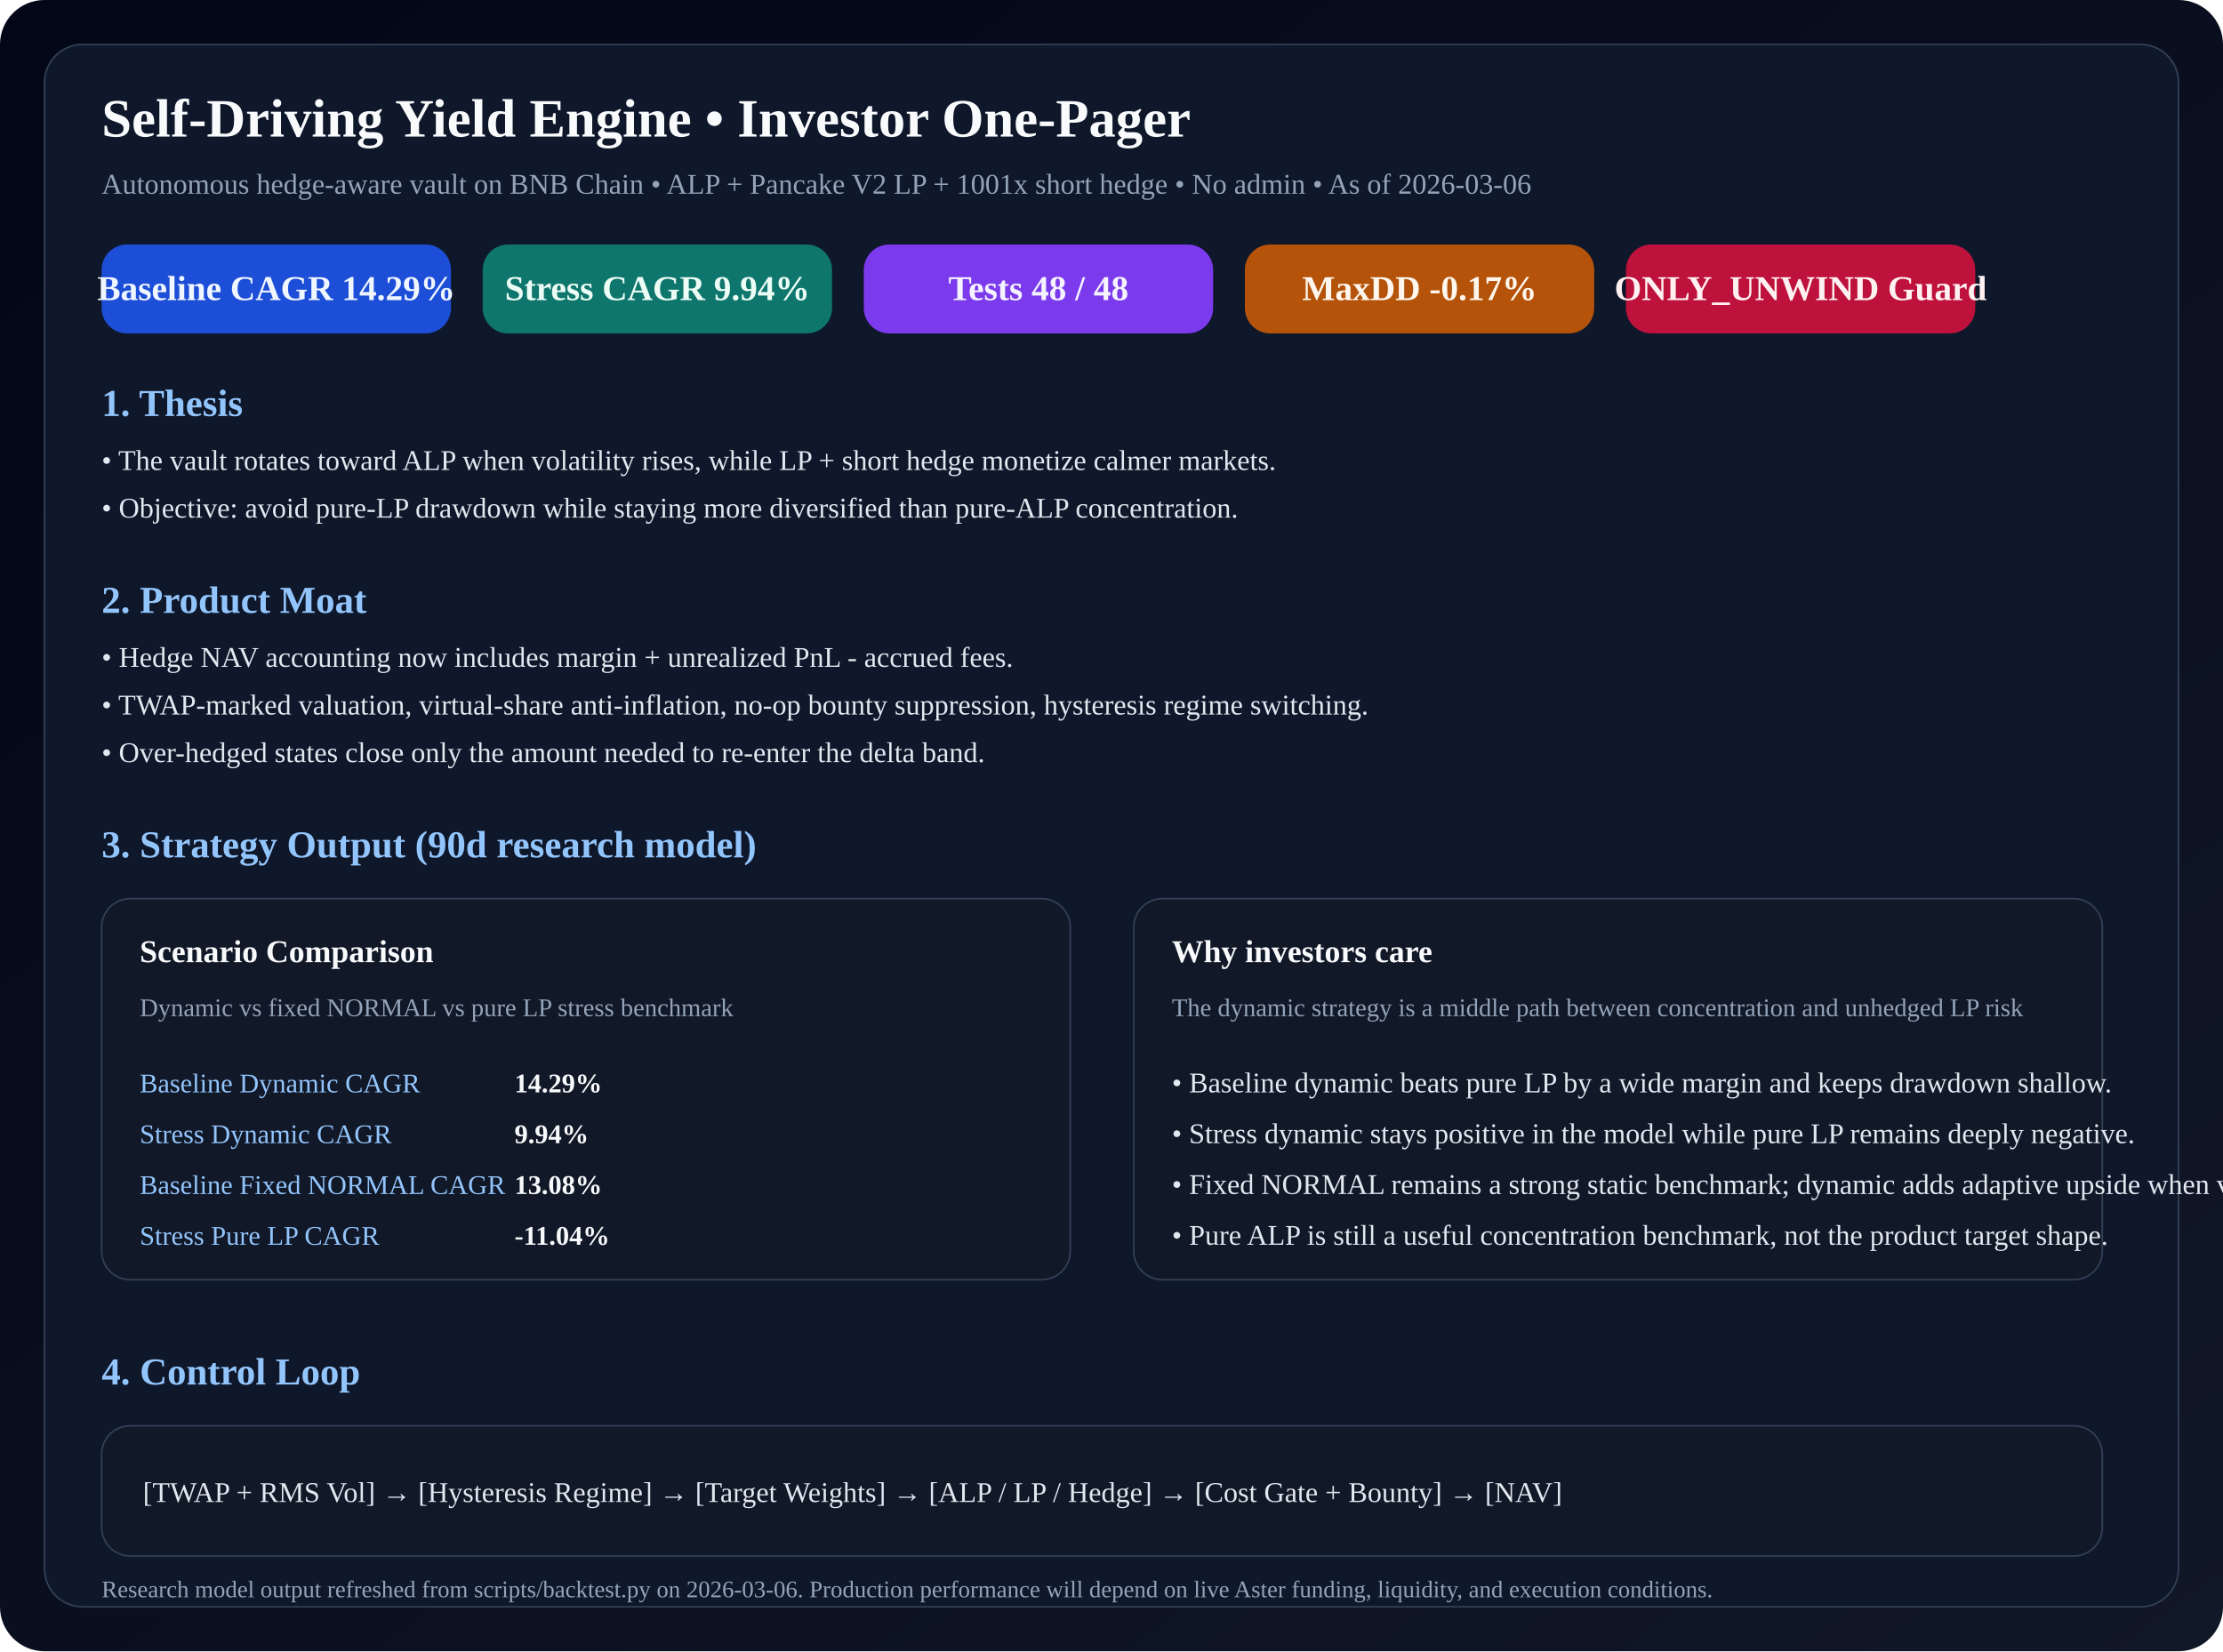
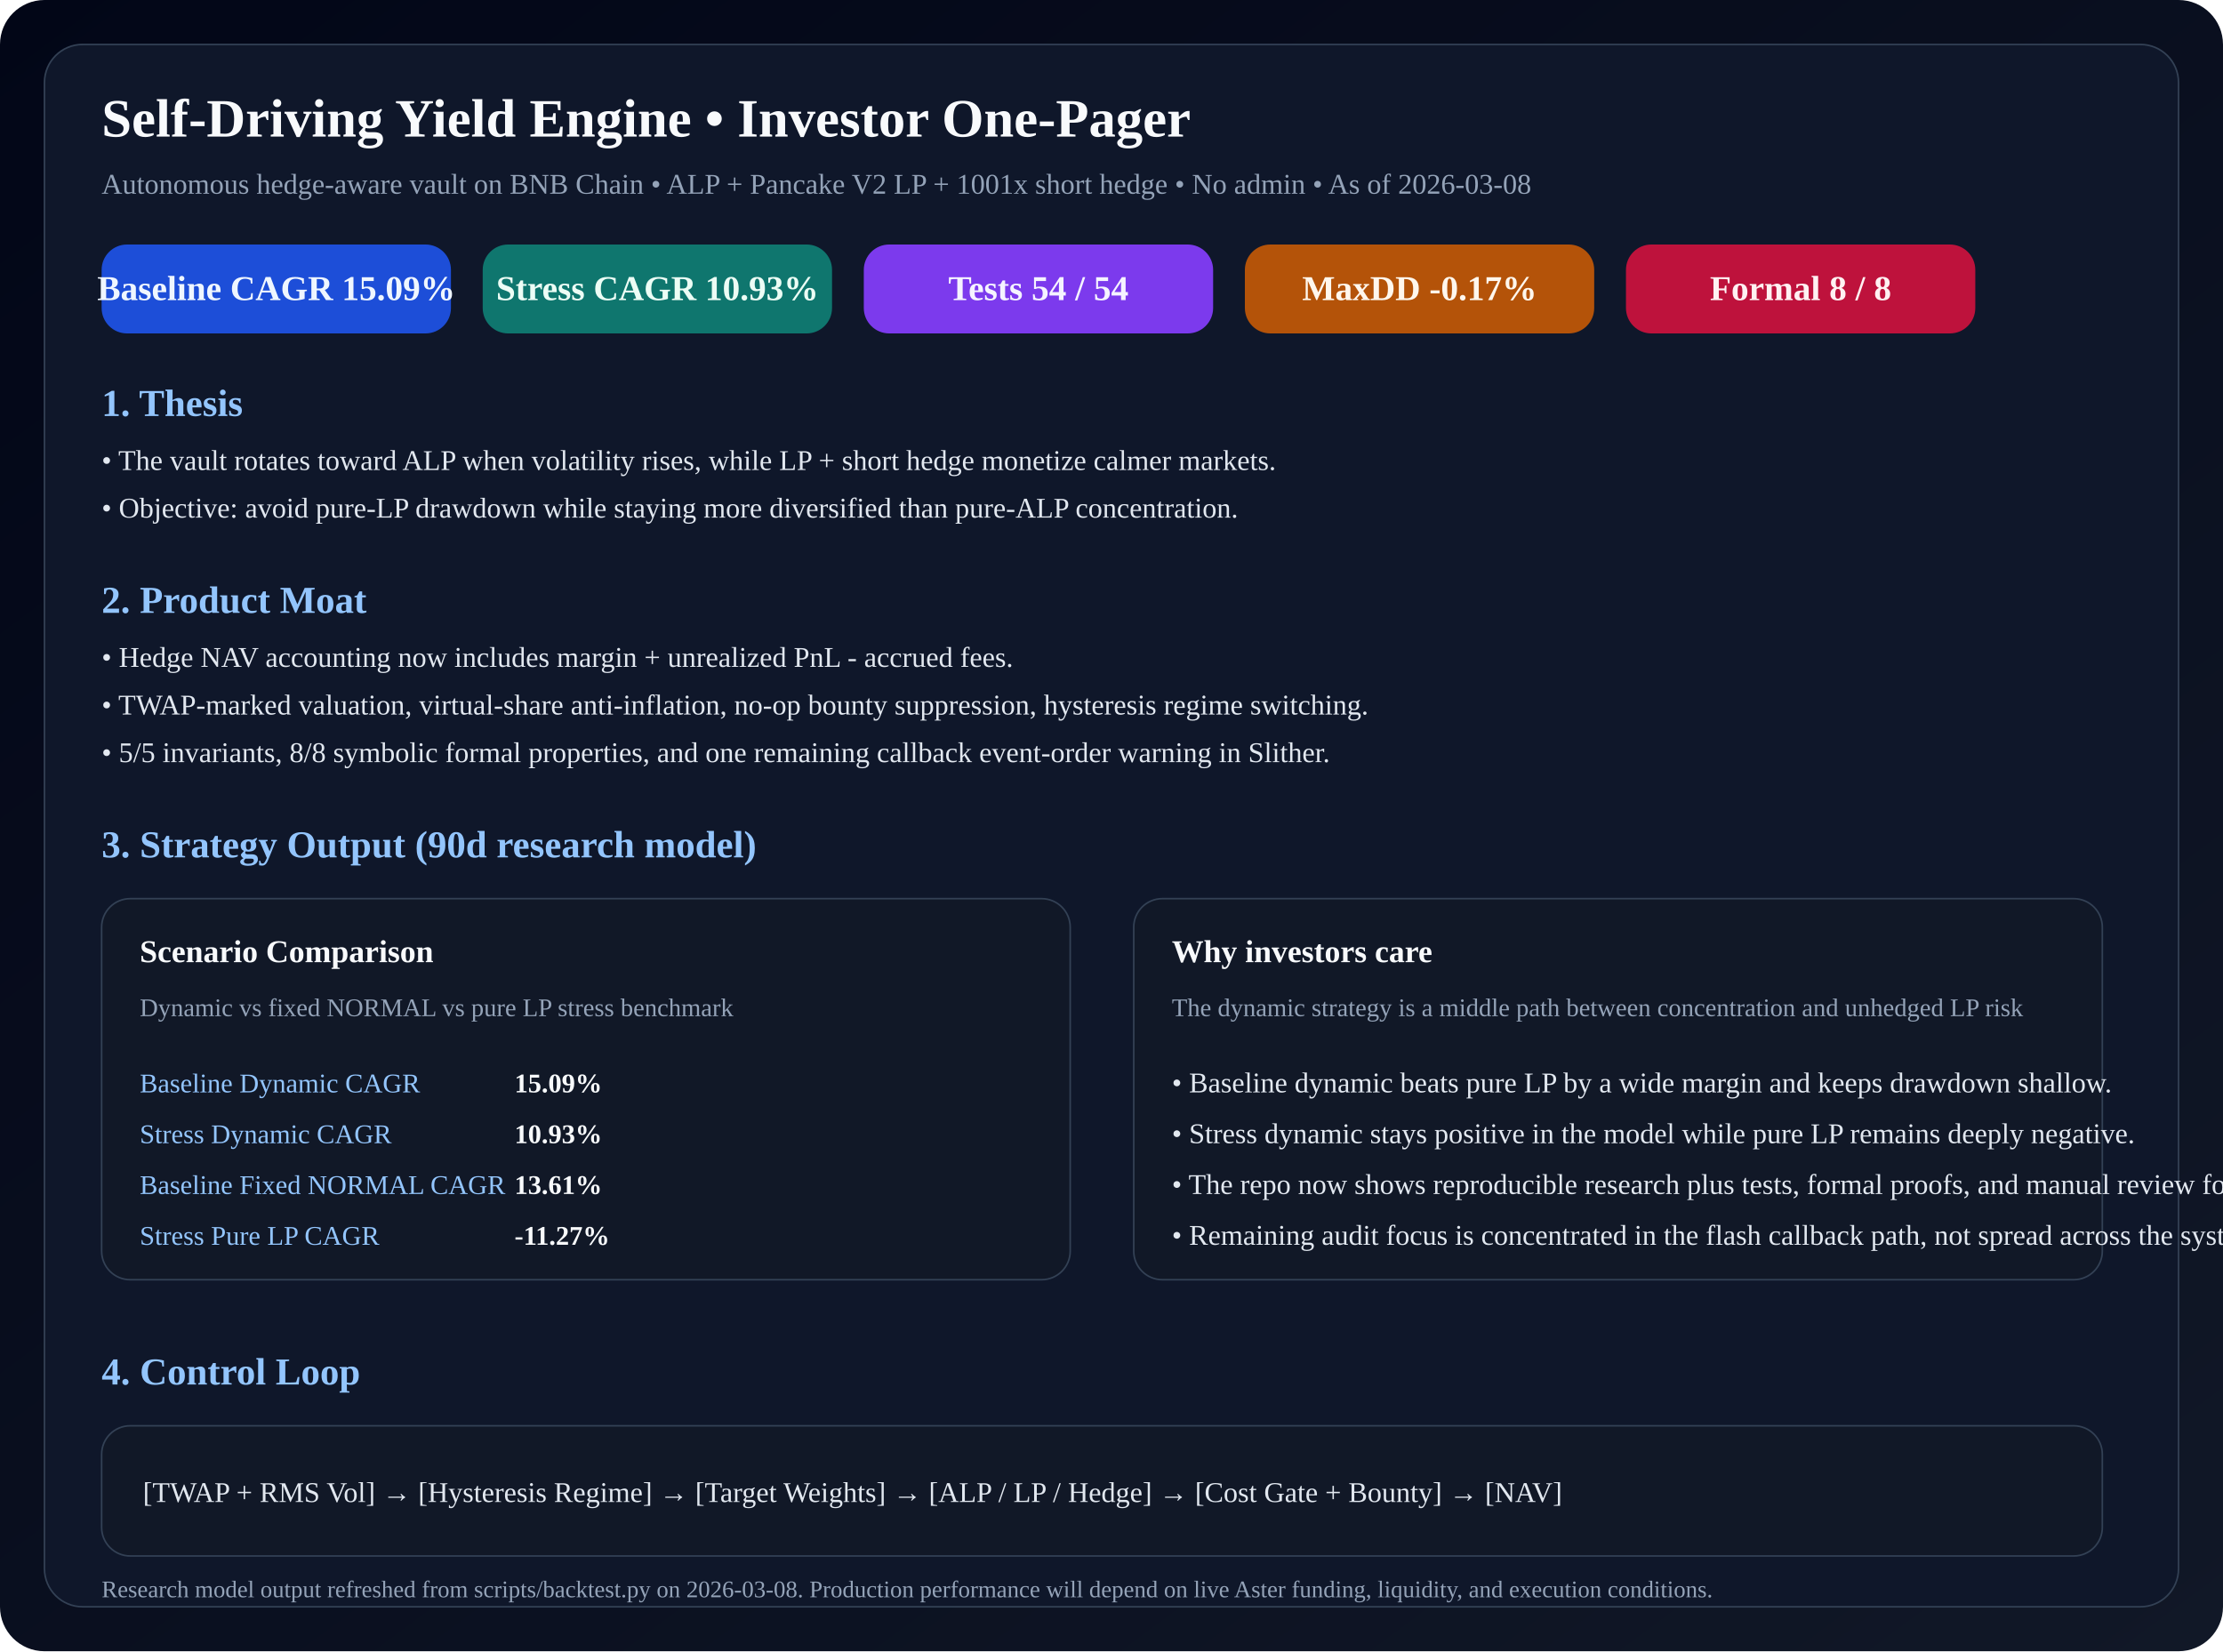
<svg xmlns="http://www.w3.org/2000/svg" width="1400" height="1040" viewBox="0 0 1400 1040">
  <defs>
    <linearGradient id="paperbg" x1="0" x2="1" y1="0" y2="1">
      <stop offset="0%" stop-color="#020617" />
      <stop offset="100%" stop-color="#111827" />
    </linearGradient>
  </defs>
  <rect width="1400" height="1040" rx="28" fill="url(#paperbg)" />
  <rect x="28" y="28" width="1344" height="984" rx="24" fill="#0f172a" stroke="#334155" />
  <text x="64" y="86" fill="#f8fafc" font-size="34" font-weight="700">Self-Driving Yield Engine • Investor One-Pager</text>
-   <text x="64" y="122" fill="#94a3b8" font-size="18">Autonomous hedge-aware vault on BNB Chain • ALP + Pancake V2 LP + 1001x short hedge • No admin • As of 2026-03-06</text>
+   <text x="64" y="122" fill="#94a3b8" font-size="18">Autonomous hedge-aware vault on BNB Chain • ALP + Pancake V2 LP + 1001x short hedge • No admin • As of 2026-03-08</text>
  <rect x="64" y="154" width="220" height="56" rx="16" fill="#1d4ed8" />
-   <text x="174" y="189" text-anchor="middle" fill="#eff6ff" font-size="22" font-weight="700">Baseline CAGR 14.29%</text>
+   <text x="174" y="189" text-anchor="middle" fill="#eff6ff" font-size="22" font-weight="700">Baseline CAGR 15.09%</text>
  <rect x="304" y="154" width="220" height="56" rx="16" fill="#0f766e" />
-   <text x="414" y="189" text-anchor="middle" fill="#ecfdf5" font-size="22" font-weight="700">Stress CAGR 9.94%</text>
+   <text x="414" y="189" text-anchor="middle" fill="#ecfdf5" font-size="22" font-weight="700">Stress CAGR 10.93%</text>
  <rect x="544" y="154" width="220" height="56" rx="16" fill="#7c3aed" />
-   <text x="654" y="189" text-anchor="middle" fill="#f5f3ff" font-size="22" font-weight="700">Tests 48 / 48</text>
+   <text x="654" y="189" text-anchor="middle" fill="#f5f3ff" font-size="22" font-weight="700">Tests 54 / 54</text>
  <rect x="784" y="154" width="220" height="56" rx="16" fill="#b45309" />
  <text x="894" y="189" text-anchor="middle" fill="#fff7ed" font-size="22" font-weight="700">MaxDD -0.17%</text>
  <rect x="1024" y="154" width="220" height="56" rx="16" fill="#be123c" />
-   <text x="1134" y="189" text-anchor="middle" fill="#fff1f2" font-size="22" font-weight="700">ONLY_UNWIND Guard</text>
+   <text x="1134" y="189" text-anchor="middle" fill="#fff1f2" font-size="22" font-weight="700">Formal 8 / 8</text>
  <text x="64" y="262" fill="#93c5fd" font-size="24" font-weight="700">1. Thesis</text>
  <text x="64" y="296" fill="#e2e8f0" font-size="18">• The vault rotates toward ALP when volatility rises, while LP + short hedge monetize calmer markets.</text>
  <text x="64" y="326" fill="#e2e8f0" font-size="18">• Objective: avoid pure-LP drawdown while staying more diversified than pure-ALP concentration.</text>
  <text x="64" y="386" fill="#93c5fd" font-size="24" font-weight="700">2. Product Moat</text>
  <text x="64" y="420" fill="#e2e8f0" font-size="18">• Hedge NAV accounting now includes margin + unrealized PnL - accrued fees.</text>
  <text x="64" y="450" fill="#e2e8f0" font-size="18">• TWAP-marked valuation, virtual-share anti-inflation, no-op bounty suppression, hysteresis regime switching.</text>
-   <text x="64" y="480" fill="#e2e8f0" font-size="18">• Over-hedged states close only the amount needed to re-enter the delta band.</text>
+   <text x="64" y="480" fill="#e2e8f0" font-size="18">• 5/5 invariants, 8/8 symbolic formal properties, and one remaining callback event-order warning in Slither.</text>
  <text x="64" y="540" fill="#93c5fd" font-size="24" font-weight="700">3. Strategy Output (90d research model)</text>
  <rect x="64" y="566" width="610" height="240" rx="18" fill="#111827" stroke="#334155" />
  <text x="88" y="606" fill="#f8fafc" font-size="20" font-weight="700">Scenario Comparison</text>
  <text x="88" y="640" fill="#94a3b8" font-size="16">Dynamic vs fixed NORMAL vs pure LP stress benchmark</text>
  <text x="88" y="688" fill="#93c5fd" font-size="17">Baseline Dynamic CAGR</text>
-   <text x="324" y="688" fill="#f8fafc" font-size="17" font-weight="700">14.29%</text>
+   <text x="324" y="688" fill="#f8fafc" font-size="17" font-weight="700">15.09%</text>
  <text x="88" y="720" fill="#93c5fd" font-size="17">Stress Dynamic CAGR</text>
-   <text x="324" y="720" fill="#f8fafc" font-size="17" font-weight="700">9.94%</text>
+   <text x="324" y="720" fill="#f8fafc" font-size="17" font-weight="700">10.93%</text>
  <text x="88" y="752" fill="#93c5fd" font-size="17">Baseline Fixed NORMAL CAGR</text>
-   <text x="324" y="752" fill="#f8fafc" font-size="17" font-weight="700">13.08%</text>
+   <text x="324" y="752" fill="#f8fafc" font-size="17" font-weight="700">13.61%</text>
  <text x="88" y="784" fill="#93c5fd" font-size="17">Stress Pure LP CAGR</text>
-   <text x="324" y="784" fill="#f8fafc" font-size="17" font-weight="700">-11.04%</text>
+   <text x="324" y="784" fill="#f8fafc" font-size="17" font-weight="700">-11.27%</text>
  <rect x="714" y="566" width="610" height="240" rx="18" fill="#111827" stroke="#334155" />
  <text x="738" y="606" fill="#f8fafc" font-size="20" font-weight="700">Why investors care</text>
  <text x="738" y="640" fill="#94a3b8" font-size="16">The dynamic strategy is a middle path between concentration and unhedged LP risk</text>
  <text x="738" y="688" fill="#e2e8f0" font-size="18">• Baseline dynamic beats pure LP by a wide margin and keeps drawdown shallow.</text>
  <text x="738" y="720" fill="#e2e8f0" font-size="18">• Stress dynamic stays positive in the model while pure LP remains deeply negative.</text>
-   <text x="738" y="752" fill="#e2e8f0" font-size="18">• Fixed NORMAL remains a strong static benchmark; dynamic adds adaptive upside when volatility spikes.</text>
-   <text x="738" y="784" fill="#e2e8f0" font-size="18">• Pure ALP is still a useful concentration benchmark, not the product target shape.</text>
+   <text x="738" y="752" fill="#e2e8f0" font-size="18">• The repo now shows reproducible research plus tests, formal proofs, and manual review focus.</text>
+   <text x="738" y="784" fill="#e2e8f0" font-size="18">• Remaining audit focus is concentrated in the flash callback path, not spread across the system.</text>
  <text x="64" y="872" fill="#93c5fd" font-size="24" font-weight="700">4. Control Loop</text>
  <rect x="64" y="898" width="1260" height="82" rx="18" fill="#111827" stroke="#334155" />
  <text x="90" y="946" fill="#e2e8f0" font-size="18">[TWAP + RMS Vol] → [Hysteresis Regime] → [Target Weights] → [ALP / LP / Hedge] → [Cost Gate + Bounty] → [NAV]</text>
-   <text x="64" y="1006" fill="#94a3b8" font-size="15">Research model output refreshed from scripts/backtest.py on 2026-03-06. Production performance will depend on live Aster funding, liquidity, and execution conditions.</text>
+   <text x="64" y="1006" fill="#94a3b8" font-size="15">Research model output refreshed from scripts/backtest.py on 2026-03-08. Production performance will depend on live Aster funding, liquidity, and execution conditions.</text>
</svg>
